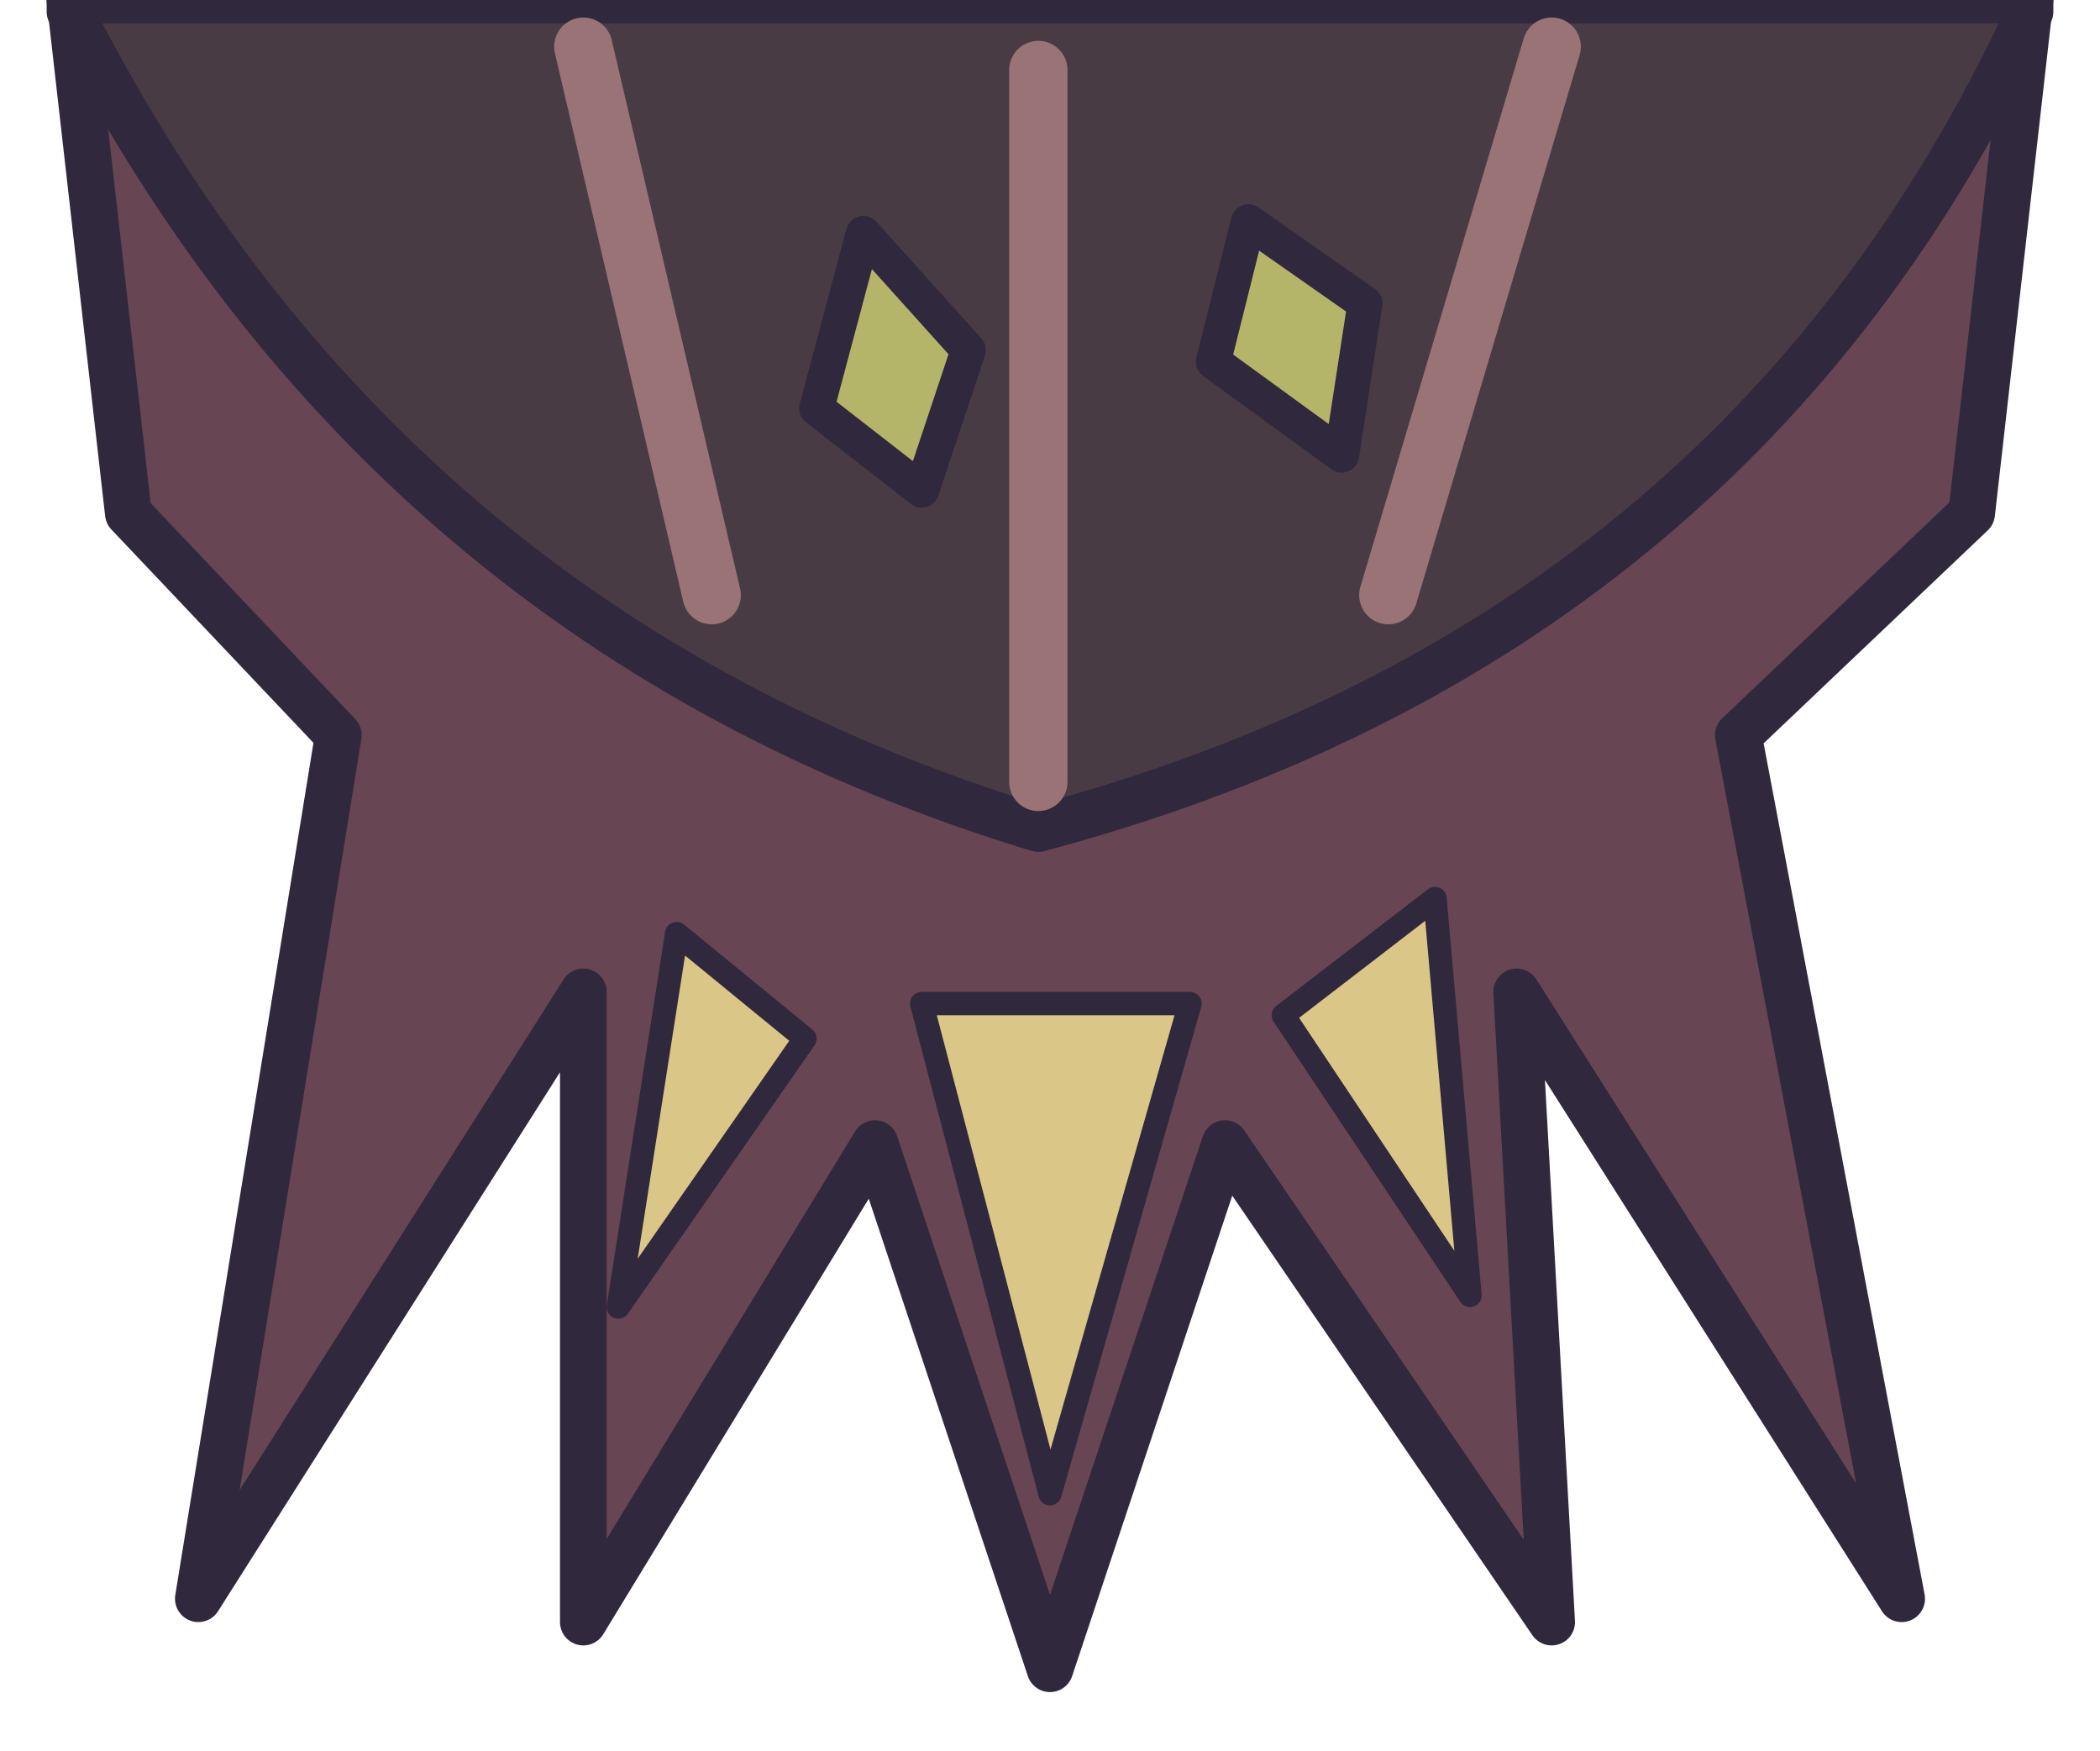
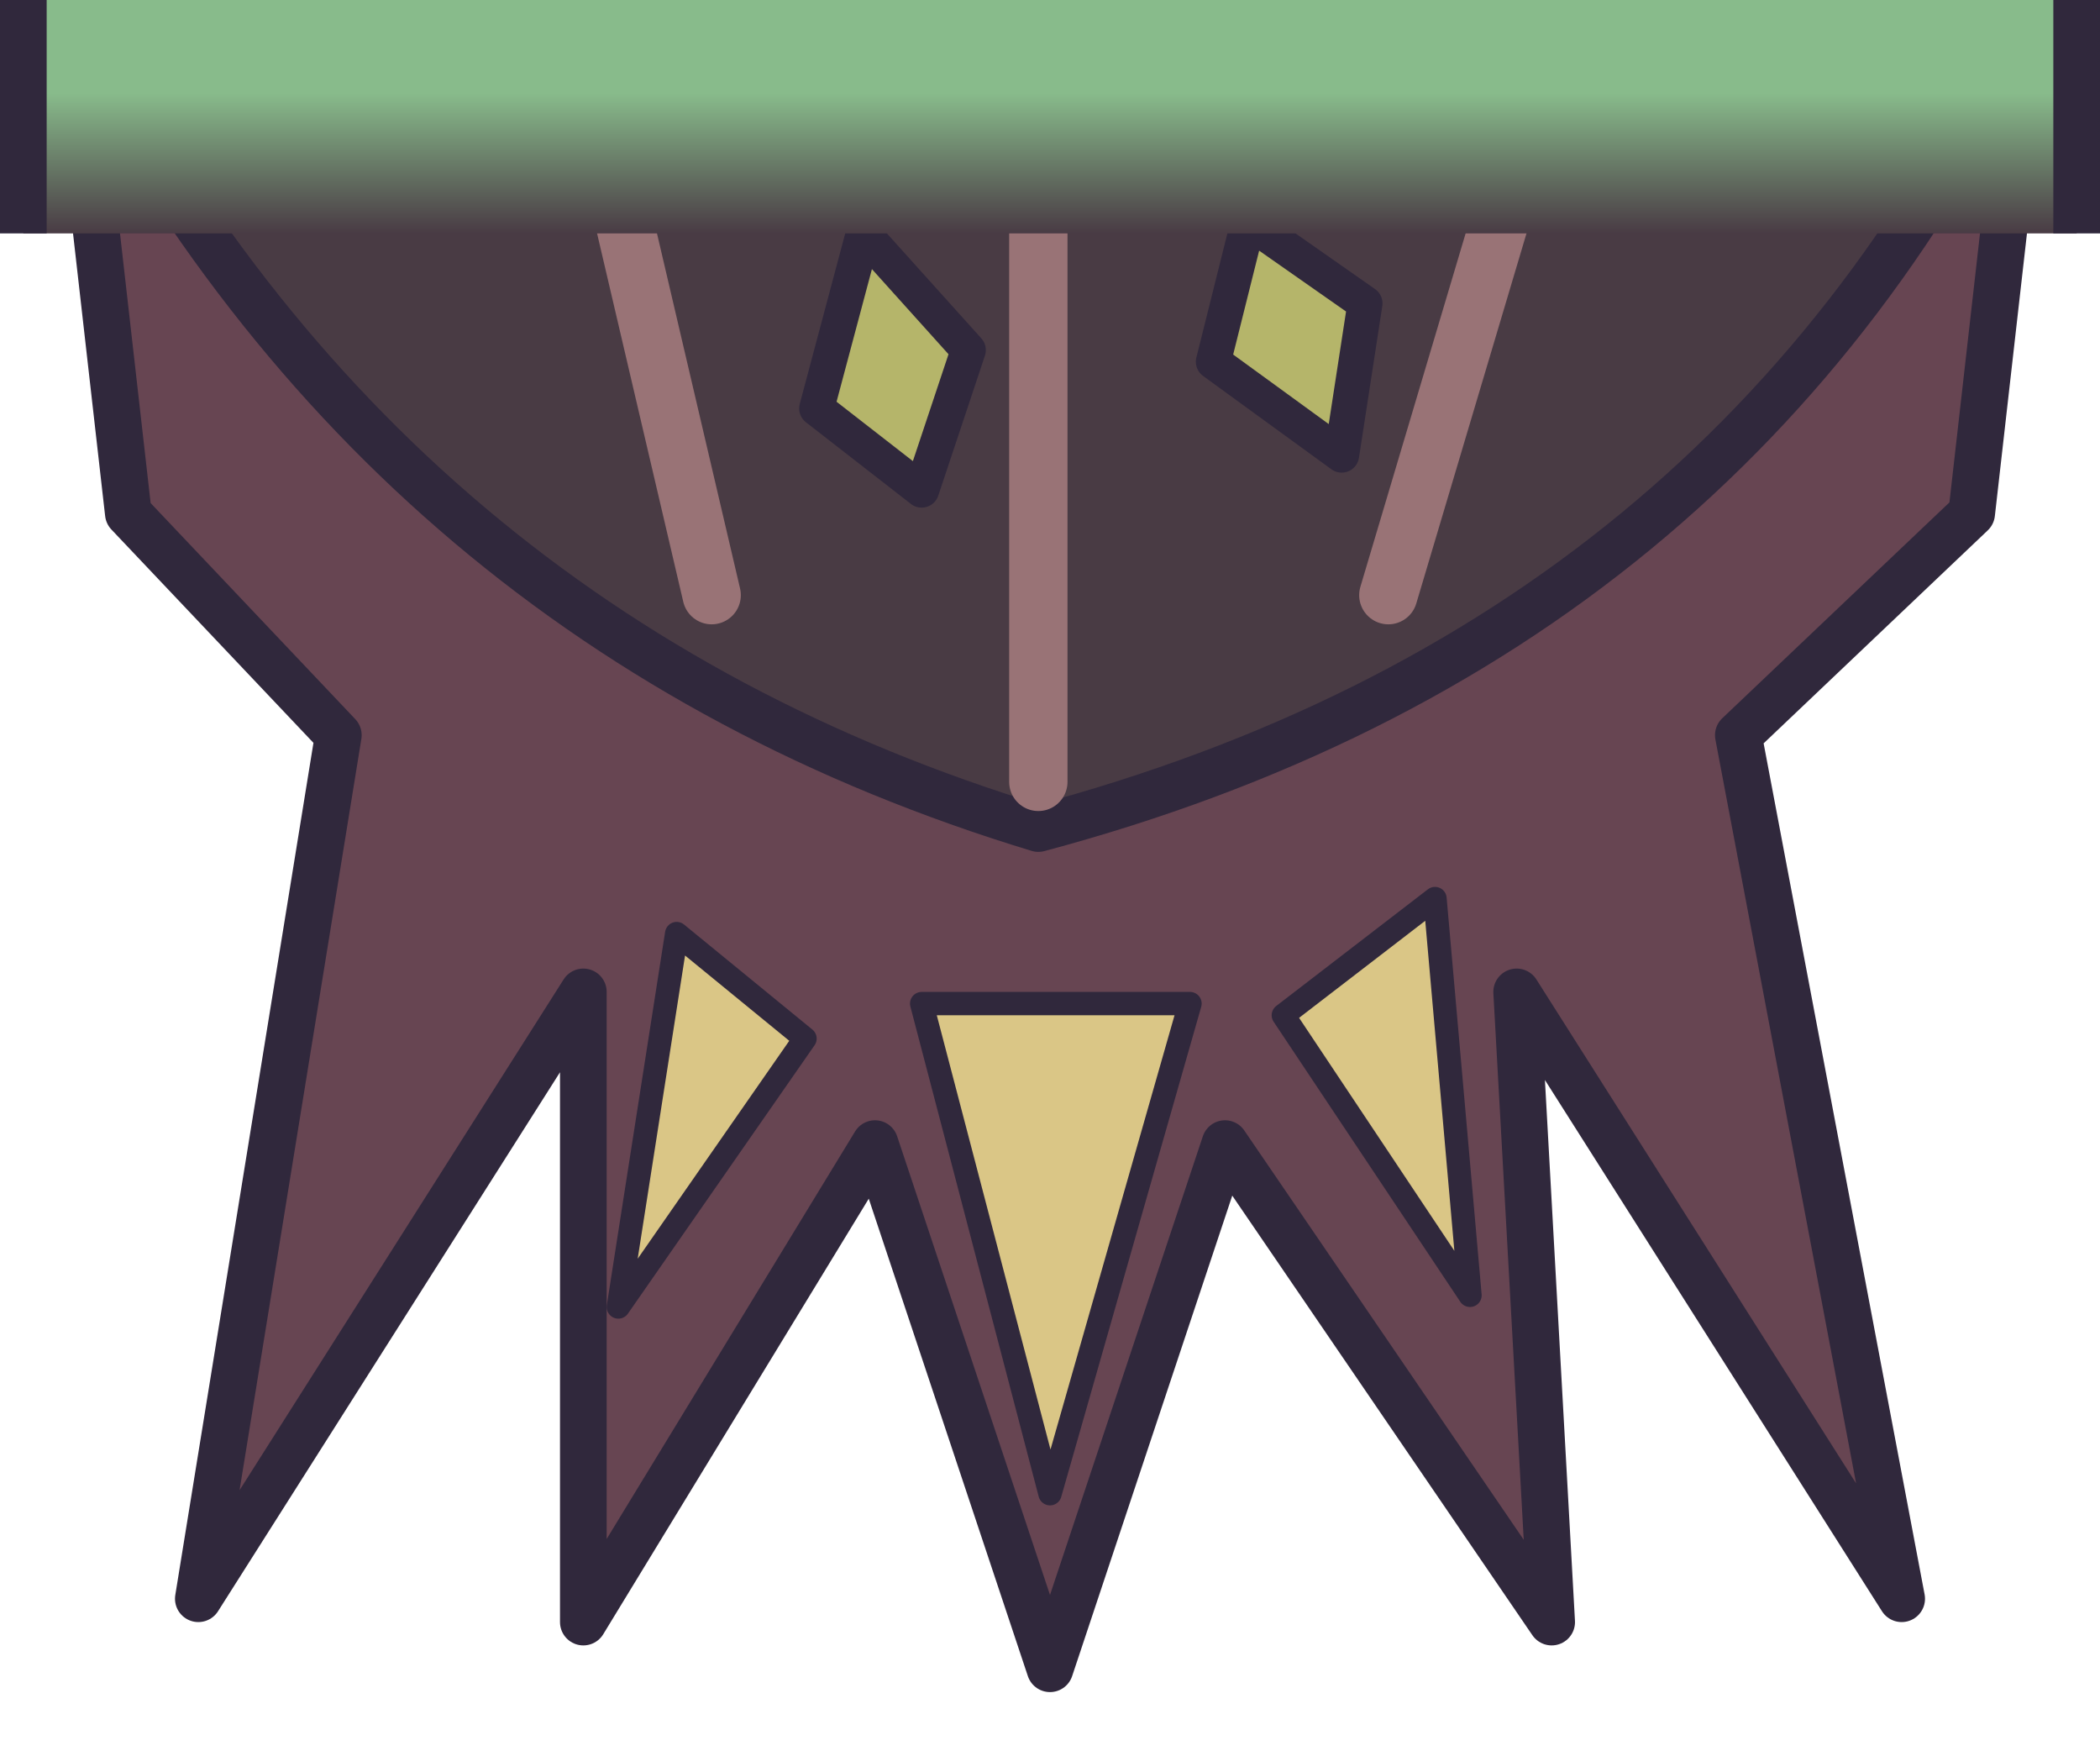
<svg xmlns="http://www.w3.org/2000/svg" width="180" height="150" viewBox="0 0 180 150" role="img" aria-labelledby="title">
+   <defs>
+     <linearGradient id="bud-top-join-gradient" gradientUnits="userSpaceOnUse" x1="0" y1="20" x2="0" y2="0">
+       <stop offset="0" stop-color="#493b44" />
+       <stop offset=".6" stop-color="#88bb8b" />
+       <stop offset="1" stop-color="#88bb8b" />
+     </linearGradient>
+   </defs>
  <g stroke="#30283c" stroke-width="4" stroke-linecap="round" stroke-linejoin="round">
    <g id="spike-seedpod" fill="#674552">
      <path d="M6 0L11 44L29 63L17 137L50 85L50 139L75 98L90 143L105 98L133 139L130 85L163 137L149 63L169 44L174 0Z" />
      <path d="M90 128L79 86L102 86ZM53 112L58 80L69 89ZM126 111L110 87L123 77Z" fill="#dac686" stroke-width="2" />
      <path d="M6 1Q33 54 89 71Q149 55 174 1V0H6Z" fill="#493b44" />
      <path d="M89 67V6M61 51L50 4M119 51L133 4" fill="none" stroke="#997376" stroke-width="5" />
      <path d="M70 35L79 42L83 30L74 20ZM107 19L117 26L115 39L104 31Z" fill="#b5b56a" stroke-width="3" />
    </g>
  </g>
+   <g id="stem-join">
+     <path id="join-body" d="M2 0H178V20H2Z" fill="url(#bud-top-join-gradient)" stroke="none" />
+     <path id="join-left-edge" d="M2 0V20" fill="none" stroke="#30283c" stroke-width="4" stroke-linecap="butt" />
+     <path id="join-right-edge" d="M178 0V20" fill="none" stroke="#30283c" stroke-width="4" stroke-linecap="butt" />
+   </g>
</svg>
